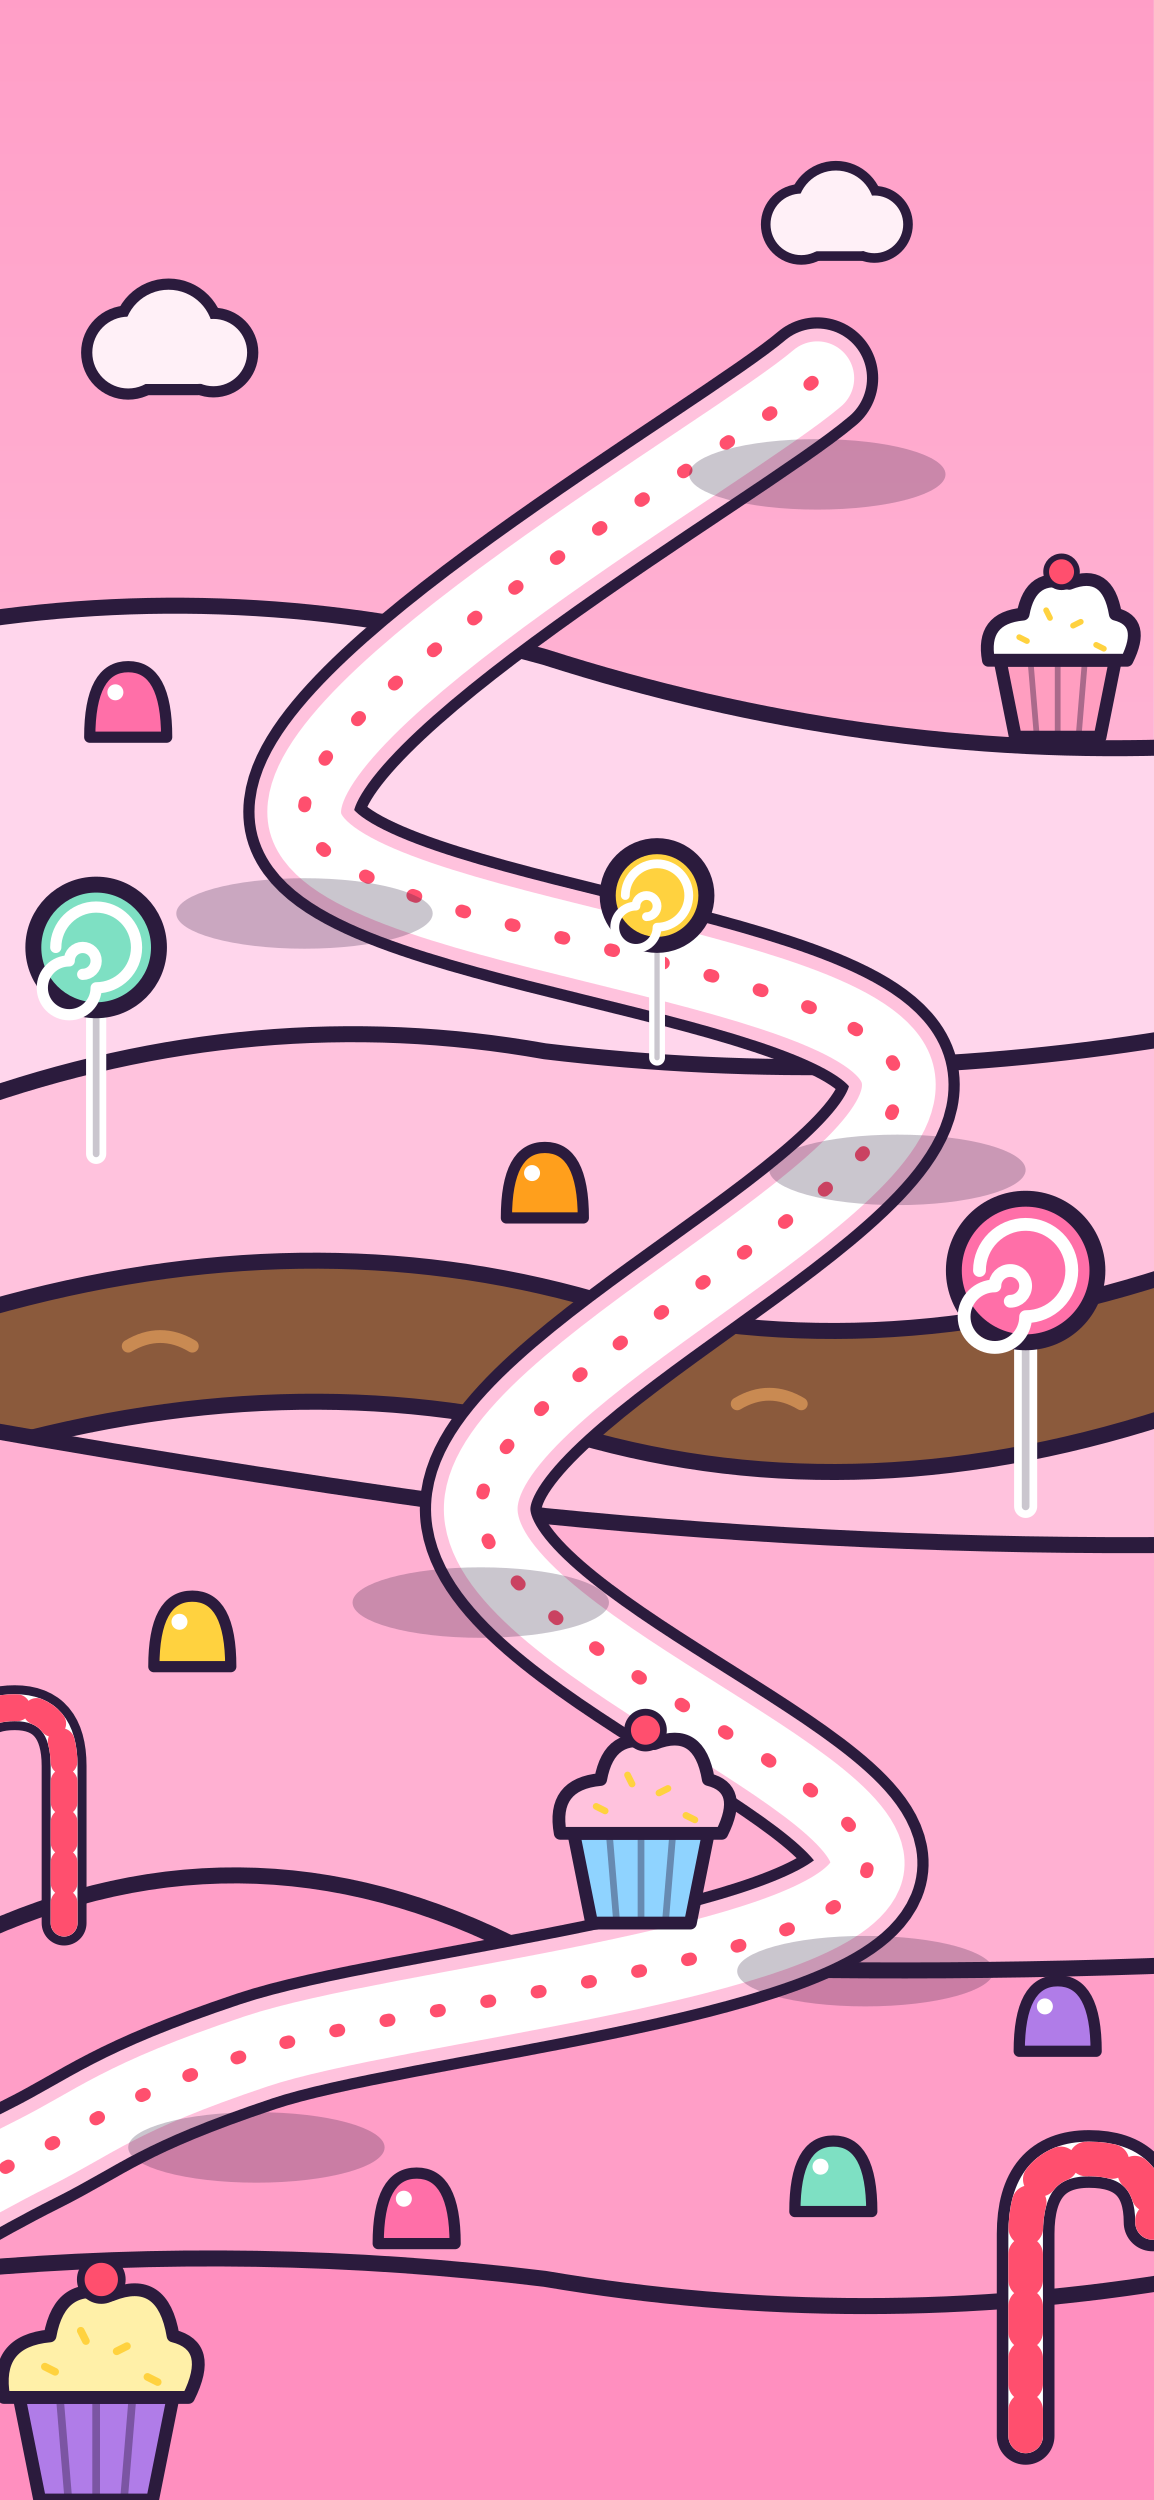
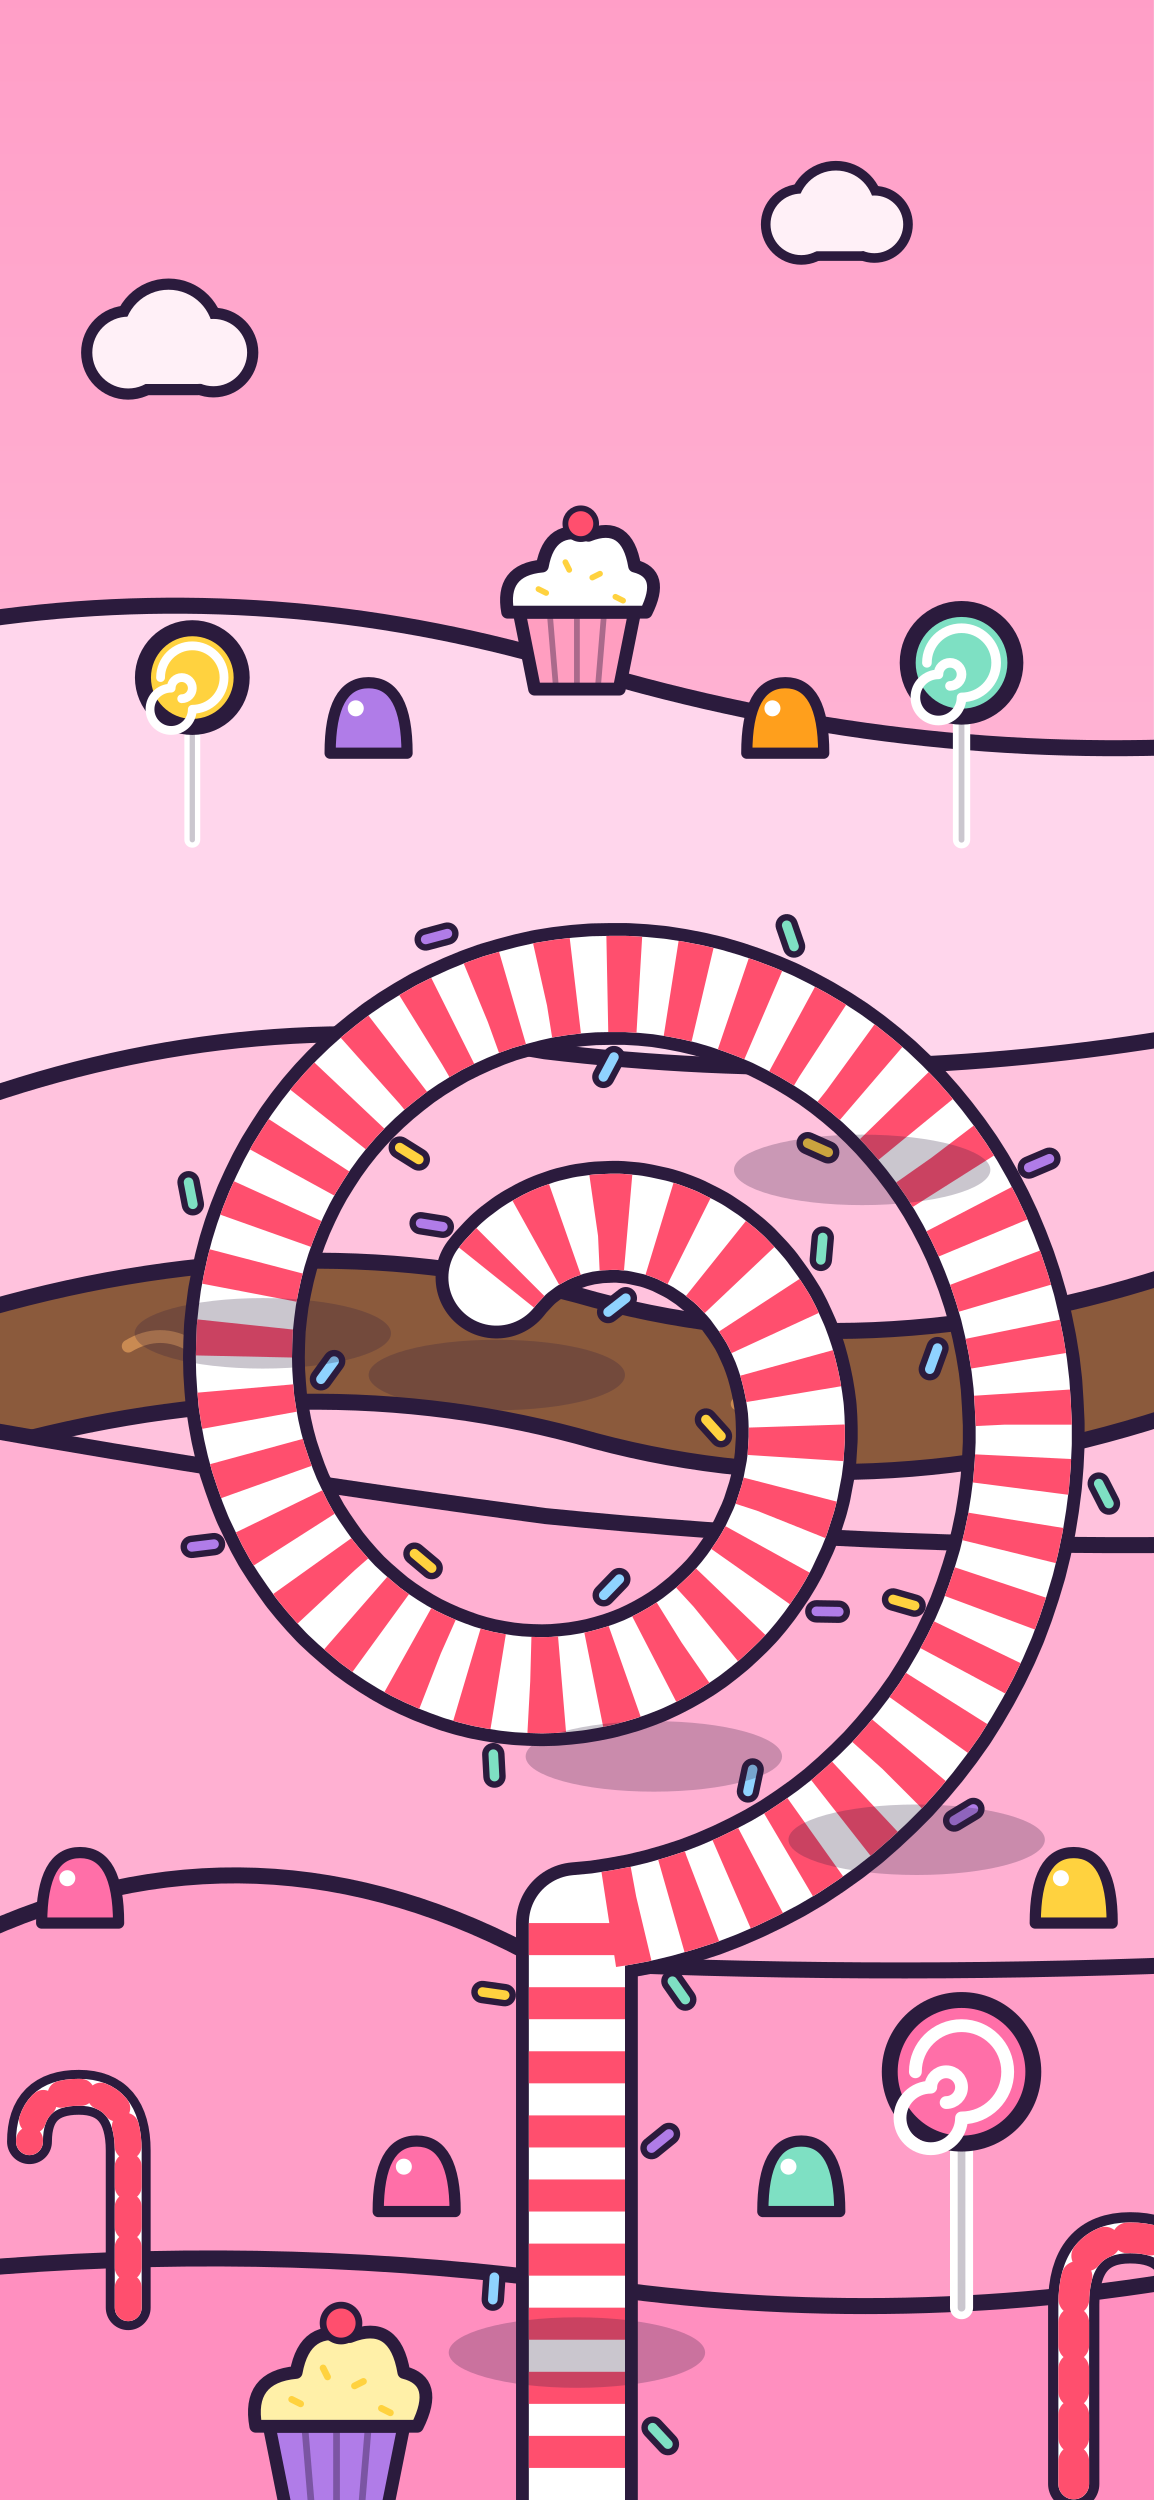
<svg xmlns="http://www.w3.org/2000/svg" viewBox="0 0 360 780" width="360" height="780">
  <defs>
    <linearGradient id="sky" x1="0" y1="0" x2="0" y2="1">
      <stop offset="0" stop-color="#FF9EC7" />
      <stop offset="1" stop-color="#FFE3F0" />
    </linearGradient>
    <g id="cloud">
      <circle cx="0" cy="0" r="16" />
      <circle cx="18" cy="-8" r="20" />
      <circle cx="38" cy="0" r="15" />
      <rect x="0" y="0" width="38" height="14" rx="7" />
    </g>
    <g id="bush">
      <circle cx="0" cy="0" r="18" />
      <circle cx="22" cy="-8" r="22" />
      <circle cx="46" cy="2" r="17" />
      <rect x="0" y="0" width="46" height="18" />
    </g>
  </defs>
  <rect width="360" height="780" fill="url(#sky)" />
  <g stroke="#2B1B3D" stroke-width="5" stroke-linejoin="round" stroke-linecap="round">
    <g transform="translate(40 110) scale(0.7)">
      <use href="#cloud" fill="#2B1B3D" stroke-width="10" />
      <use href="#cloud" fill="#FFF0F7" stroke="none" />
    </g>
    <g transform="translate(250 70) scale(0.6)">
      <use href="#cloud" fill="#2B1B3D" stroke-width="10" />
      <use href="#cloud" fill="#FFF0F7" stroke="none" />
    </g>
    <path d="M-10 194 Q80 180 170 205 Q270 237 370 233 L370 790 L-10 790 Z" fill="#FFD6EC" />
    <path d="M-10 344 Q80 312 170 328 Q270 340 370 323 L370 790 L-10 790 Z" fill="#FFC2DD" />
    <path d="M-10 410 Q90 380 180 404 Q270 430 370 396 L370 440 Q270 474 180 448 Q90 424 -10 454 Z" fill="#8B5A3C" />
    <path d="M40 420 q10 -6 20 0 M230 438 q10 -6 20 0" fill="none" stroke="#C98A52" stroke-width="4" />
    <path d="M-10 445 Q80 461 170 473 Q270 483 370 482 L370 790 L-10 790 Z" fill="#FFB0D2" />
    <path d="M-10 605 Q80 562 170 612 Q270 617 370 613 L370 790 L-10 790 Z" fill="#FF9EC7" />
    <path d="M-10 708 Q80 700 170 711 Q270 728 370 711 L370 790 L-10 790 Z" fill="#FF8FBF" />
-     <path d="M-40 700 C-31.7 695.3 -10.0 682.0 10 672 C30.0 662.0 36.7 654.5 80 640 C123.3 625.5 258.3 613.3 270 585 C281.7 556.7 148.3 511.7 150 470 C151.7 428.3 289.2 370.8 280 335 C270.8 299.2 99.2 291.2 95 255 C90.8 218.8 228.3 140.8 255 118" fill="none" stroke="#2B1B3D" stroke-width="38" />
-     <path d="M-40 700 C-31.7 695.3 -10.0 682.0 10 672 C30.0 662.0 36.7 654.5 80 640 C123.3 625.5 258.3 613.3 270 585 C281.7 556.7 148.3 511.7 150 470 C151.7 428.3 289.2 370.8 280 335 C270.8 299.2 99.2 291.2 95 255 C90.8 218.8 228.3 140.8 255 118" fill="none" stroke="#FFC2DD" stroke-width="31" />
-     <path d="M-40 700 C-31.7 695.3 -10.0 682.0 10 672 C30.0 662.0 36.7 654.5 80 640 C123.3 625.5 258.3 613.3 270 585 C281.7 556.7 148.3 511.7 150 470 C151.7 428.3 289.2 370.8 280 335 C270.8 299.2 99.2 291.2 95 255 C90.8 218.8 228.3 140.8 255 118" fill="none" stroke="#FFFFFF" stroke-width="23" />
-     <path d="M-40 700 C-31.7 695.3 -10.0 682.0 10 672 C30.0 662.0 36.7 654.5 80 640 C123.3 625.5 258.3 613.3 270 585 C281.7 556.7 148.3 511.7 150 470 C151.7 428.3 289.2 370.8 280 335 C270.8 299.2 99.2 291.2 95 255 C90.8 218.8 228.3 140.8 255 118" fill="none" stroke="#FF4F6E" stroke-width="4" stroke-dasharray="1 15" />
-     <ellipse cx="80" cy="670" rx="40" ry="11" fill="#2B1B3D" opacity="0.25" stroke="none" />
-     <ellipse cx="270" cy="615" rx="40" ry="11" fill="#2B1B3D" opacity="0.25" stroke="none" />
-     <ellipse cx="150" cy="500" rx="40" ry="11" fill="#2B1B3D" opacity="0.25" stroke="none" />
-     <ellipse cx="280" cy="365" rx="40" ry="11" fill="#2B1B3D" opacity="0.25" stroke="none" />
-     <ellipse cx="95" cy="285" rx="40" ry="11" fill="#2B1B3D" opacity="0.25" stroke="none" />
-     <ellipse cx="255" cy="148" rx="40" ry="11" fill="#2B1B3D" opacity="0.25" stroke="none" />
-     <g transform="translate(320 470) scale(0.8)" stroke-width="6.2">
+     <path d="M180.0 830.0 L180.0 828.0 L180.0 826.0 L180.0 824.0 L180.0 822.0 L180.0 820.0 L180.0 818.0 L180.0 816.0 L180.0 814.0 L180.0 812.0 L180.0 810.0 L180.0 808.0 L180.0 806.0 L180.0 804.0 L180.0 802.0 L180.0 800.0 L180.0 798.0 L180.0 796.0 L180.0 794.0 L180.0 792.0 L180.0 790.0 L180.0 788.0 L180.0 786.0 L180.0 784.0 L180.0 782.0 L180.0 780.0 L180.0 778.0 L180.0 776.0 L180.0 774.0 L180.0 772.0 L180.0 770.0 L180.0 768.0 L180.0 766.0 L180.0 764.0 L180.0 762.0 L180.0 760.0 L180.0 758.0 L180.0 756.0 L180.0 754.0 L180.0 752.0 L180.0 750.0 L180.0 748.0 L180.0 746.0 L180.0 744.0 L180.0 742.0 L180.0 740.0 L180.0 738.0 L180.0 736.0 L180.0 734.0 L180.0 732.0 L180.0 730.0 L180.0 728.0 L180.0 726.0 L180.0 724.0 L180.0 722.0 L180.0 720.0 L180.0 718.0 L180.0 716.0 L180.0 714.0 L180.0 712.0 L180.0 710.0 L180.0 708.0 L180.0 706.0 L180.0 704.0 L180.0 702.0 L180.0 700.0 L180.0 698.0 L180.0 696.0 L180.0 694.0 L180.0 692.0 L180.0 690.0 L180.0 688.0 L180.0 686.0 L180.0 684.0 L180.0 682.0 L180.0 680.0 L180.0 678.0 L180.0 676.0 L180.0 674.0 L180.0 672.0 L180.0 670.0 L180.0 668.0 L180.0 666.0 L180.0 664.0 L180.0 662.0 L180.0 660.0 L180.0 658.0 L180.0 656.0 L180.0 654.0 L180.0 652.0 L180.0 650.0 L180.0 648.0 L180.0 646.0 L180.0 644.0 L180.0 642.0 L180.0 640.0 L180.0 638.0 L180.0 636.0 L180.0 634.0 L180.0 632.0 L180.0 630.0 L180.0 628.0 L180.0 626.0 L180.0 624.0 L180.0 622.0 L180.0 620.0 L180.0 618.0 L180.0 616.0 L180.0 614.0 L180.0 612.0 L180.0 610.0 L180.0 608.0 L180.0 606.0 L180.0 604.0 L180.0 602.0 L180.0 600.0 L186.5 599.4 L193.0 598.4 L199.5 597.2 L205.8 595.7 L212.1 593.9 L218.3 591.9 L224.3 589.6 L230.3 587.0 L236.1 584.2 L241.8 581.2 L247.4 577.9 L252.8 574.3 L258.0 570.6 L263.1 566.6 L267.9 562.4 L272.6 558.0 L277.1 553.5 L281.4 548.7 L285.5 543.8 L289.4 538.7 L293.1 533.5 L296.5 528.1 L299.7 522.6 L302.7 517.0 L305.5 511.2 L308.0 505.4 L310.2 499.5 L312.2 493.5 L314.0 487.5 L315.5 481.4 L316.8 475.2 L317.8 469.0 L318.6 462.8 L319.1 456.6 L319.4 450.4 L319.4 444.2 L319.1 438.1 L318.7 431.9 L318.0 425.9 L317.0 419.8 L315.8 413.9 L314.4 408.0 L312.7 402.2 L310.8 396.5 L308.7 391.0 L306.4 385.5 L303.9 380.2 L301.2 375.0 L298.3 369.9 L295.2 365.0 L291.9 360.3 L288.4 355.7 L284.8 351.3 L281.0 347.0 L277.1 343.0 L273.0 339.1 L268.8 335.5 L264.4 332.0 L260.0 328.8 L255.4 325.8 L250.7 323.0 L245.9 320.4 L241.1 318.0 L236.2 315.9 L231.2 314.0 L226.2 312.3 L221.1 310.8 L216.0 309.6 L210.8 308.6 L205.7 307.8 L200.5 307.3 L195.4 307.0 L190.2 307.0 L185.1 307.1 L180.0 307.5 L174.9 308.1 L169.9 308.9 L165.0 310.0 L160.1 311.3 L155.3 312.7 L150.6 314.4 L146.0 316.3 L141.4 318.4 L137.0 320.6 L132.7 323.1 L128.5 325.7 L124.4 328.5 L120.5 331.5 L116.7 334.6 L113.0 337.9 L109.5 341.3 L106.1 344.9 L102.9 348.6 L99.9 352.4 L97.0 356.4 L94.4 360.4 L91.8 364.6 L89.5 368.8 L87.4 373.1 L85.4 377.5 L83.6 382.0 L82.0 386.5 L80.6 391.0 L79.4 395.6 L78.4 400.2 L77.5 404.9 L76.9 409.5 L76.4 414.2 L76.2 418.9 L76.1 423.5 L76.2 428.1 L76.5 432.7 L76.9 437.3 L77.6 441.8 L78.4 446.2 L79.4 450.6 L80.6 455.0 L82.0 459.2 L83.5 463.4 L85.1 467.4 L87.0 471.4 L88.9 475.3 L91.0 479.1 L93.3 482.7 L95.7 486.2 L98.2 489.7 L100.8 492.9 L103.6 496.1 L106.4 499.1 L109.4 501.9 L112.5 504.6 L115.6 507.2 L118.9 509.6 L122.2 511.8 L125.6 513.9 L129.0 515.8 L132.5 517.5 L136.1 519.1 L139.7 520.5 L143.3 521.8 L147.0 522.9 L150.6 523.8 L154.3 524.5 L158.0 525.1 L161.7 525.5 L165.4 525.7 L169.1 525.8 L172.8 525.7 L176.4 525.4 L180.0 525.0 L183.6 524.4 L187.1 523.7 L190.5 522.8 L193.9 521.8 L197.3 520.6 L200.6 519.3 L203.8 517.8 L206.9 516.2 L209.9 514.5 L212.8 512.7 L215.7 510.7 L218.4 508.6 L221.1 506.4 L223.6 504.1 L226.1 501.7 L228.4 499.3 L230.6 496.7 L232.7 494.0 L234.6 491.3 L236.5 488.5 L238.2 485.7 L239.8 482.8 L241.2 479.8 L242.6 476.8 L243.8 473.8 L244.8 470.7 L245.8 467.6 L246.6 464.5 L247.2 461.3 L247.8 458.2 L248.2 455.0 L248.4 451.9 L248.6 448.8 L248.6 445.7 L248.5 442.6 L248.3 439.5 L247.9 436.5 L247.4 433.5 L246.8 430.6 L246.1 427.7 L245.3 424.8 L244.4 422.1 L243.4 419.4 L242.2 416.7 L241.0 414.1 L239.7 411.6 L238.2 409.2 L236.7 406.9 L235.1 404.7 L233.5 402.5 L231.7 400.4 L229.9 398.5 L228.1 396.6 L226.1 394.8 L224.1 393.2 L222.1 391.6 L220.0 390.2 L217.9 388.8 L215.7 387.6 L213.5 386.5 L211.3 385.4 L209.0 384.5 L206.8 383.7 L204.5 383.0 L202.2 382.5 L199.9 382.0 L197.7 381.6 L195.4 381.4 L193.1 381.2 L190.9 381.2 L188.6 381.3 L186.4 381.4 L184.3 381.7 L182.1 382.0 L180.0 382.5 L177.9 383.0 L175.9 383.7 L173.9 384.4 L172.0 385.2 L170.1 386.1 L168.3 387.1 L166.5 388.1 L164.8 389.2 L163.2 390.4 L161.6 391.6 L160.1 392.9 L158.7 394.3 L157.4 395.7 L156.1 397.1 L154.9 398.6" fill="none" stroke="#2B1B3D" stroke-width="38" stroke-linejoin="round" />
+     <path d="M180.0 830.0 L180.0 828.0 L180.0 826.0 L180.0 824.0 L180.0 822.0 L180.0 820.0 L180.0 818.0 L180.0 816.0 L180.0 814.0 L180.0 812.0 L180.0 810.0 L180.0 808.0 L180.0 806.0 L180.0 804.0 L180.0 802.0 L180.0 800.0 L180.0 798.0 L180.0 796.0 L180.0 794.0 L180.0 792.0 L180.0 790.0 L180.0 788.0 L180.0 786.0 L180.0 784.0 L180.0 782.0 L180.0 780.0 L180.0 778.0 L180.0 776.0 L180.0 774.0 L180.0 772.0 L180.0 770.0 L180.0 768.0 L180.0 766.0 L180.0 764.0 L180.0 762.0 L180.0 760.0 L180.0 758.0 L180.0 756.0 L180.0 754.0 L180.0 752.0 L180.0 750.0 L180.0 748.0 L180.0 746.0 L180.0 744.0 L180.0 742.0 L180.0 740.0 L180.0 738.0 L180.0 736.0 L180.0 734.0 L180.0 732.0 L180.0 730.0 L180.0 728.0 L180.0 726.0 L180.0 724.0 L180.0 722.0 L180.0 720.0 L180.0 718.0 L180.0 716.0 L180.0 714.0 L180.0 712.0 L180.0 710.0 L180.0 708.0 L180.0 706.0 L180.0 704.0 L180.0 702.0 L180.0 700.0 L180.0 698.0 L180.0 696.0 L180.0 694.0 L180.0 692.0 L180.0 690.0 L180.0 688.0 L180.0 686.0 L180.0 684.0 L180.0 682.0 L180.0 680.0 L180.0 678.0 L180.0 676.0 L180.0 674.0 L180.0 672.0 L180.0 670.0 L180.0 668.0 L180.0 666.0 L180.0 664.0 L180.0 662.0 L180.0 660.0 L180.0 658.0 L180.0 656.0 L180.0 654.0 L180.0 652.0 L180.0 650.0 L180.0 648.0 L180.0 646.0 L180.0 644.0 L180.0 642.0 L180.0 640.0 L180.0 638.0 L180.0 636.0 L180.0 634.0 L180.0 632.0 L180.0 630.0 L180.0 628.0 L180.0 626.0 L180.0 624.0 L180.0 622.0 L180.0 620.0 L180.0 618.0 L180.0 616.0 L180.0 614.0 L180.0 612.0 L180.0 610.0 L180.0 608.0 L180.0 606.0 L180.0 604.0 L180.0 602.0 L180.0 600.0 L186.5 599.4 L193.0 598.4 L199.5 597.2 L205.8 595.7 L212.1 593.9 L218.3 591.9 L224.3 589.6 L230.3 587.0 L236.1 584.2 L241.8 581.2 L247.4 577.9 L252.8 574.3 L258.0 570.6 L263.1 566.6 L267.9 562.4 L272.6 558.0 L277.1 553.5 L281.4 548.7 L285.5 543.8 L289.4 538.7 L293.1 533.5 L296.5 528.1 L299.7 522.6 L302.7 517.0 L305.5 511.2 L308.0 505.4 L310.2 499.5 L312.2 493.5 L314.0 487.5 L315.5 481.4 L316.8 475.2 L317.8 469.0 L318.6 462.8 L319.1 456.6 L319.4 450.4 L319.4 444.2 L319.1 438.1 L318.7 431.9 L318.0 425.9 L317.0 419.8 L315.8 413.9 L314.4 408.0 L312.7 402.2 L310.8 396.5 L308.7 391.0 L306.4 385.5 L303.9 380.2 L301.2 375.0 L298.3 369.9 L295.2 365.0 L291.9 360.3 L288.4 355.7 L284.8 351.3 L281.0 347.0 L277.1 343.0 L273.0 339.1 L268.8 335.5 L264.4 332.0 L260.0 328.8 L255.4 325.8 L250.7 323.0 L245.9 320.4 L241.1 318.0 L236.2 315.9 L231.2 314.0 L226.2 312.3 L221.1 310.8 L216.0 309.6 L210.8 308.6 L205.7 307.8 L200.5 307.3 L195.4 307.0 L190.2 307.0 L185.1 307.1 L180.0 307.5 L174.9 308.1 L169.9 308.9 L165.0 310.0 L160.1 311.3 L155.3 312.7 L150.6 314.4 L146.0 316.3 L141.4 318.4 L137.0 320.6 L132.7 323.1 L128.5 325.7 L124.4 328.5 L120.5 331.5 L116.7 334.6 L113.0 337.9 L109.5 341.3 L106.1 344.9 L102.9 348.6 L99.9 352.4 L97.0 356.4 L94.4 360.4 L91.8 364.6 L89.5 368.8 L87.4 373.1 L85.4 377.5 L83.6 382.0 L82.0 386.5 L80.6 391.0 L79.4 395.6 L78.4 400.2 L77.5 404.9 L76.9 409.5 L76.4 414.2 L76.2 418.9 L76.1 423.5 L76.2 428.1 L76.5 432.7 L76.9 437.3 L77.6 441.8 L78.4 446.2 L79.4 450.6 L80.6 455.0 L82.0 459.2 L83.5 463.4 L85.1 467.4 L87.0 471.4 L88.9 475.3 L91.0 479.1 L93.3 482.7 L95.7 486.2 L98.2 489.7 L100.8 492.9 L103.6 496.1 L106.4 499.1 L109.4 501.9 L112.5 504.6 L115.6 507.2 L118.9 509.6 L122.2 511.8 L125.6 513.9 L129.0 515.8 L132.5 517.5 L136.1 519.1 L139.7 520.5 L143.3 521.8 L147.0 522.9 L150.6 523.8 L154.3 524.5 L158.0 525.1 L161.7 525.5 L165.4 525.7 L169.1 525.8 L172.8 525.7 L176.4 525.4 L180.0 525.0 L183.6 524.4 L187.1 523.7 L190.5 522.8 L193.9 521.8 L197.3 520.6 L200.6 519.3 L203.8 517.8 L206.9 516.2 L209.9 514.5 L212.8 512.7 L215.7 510.7 L218.4 508.6 L221.1 506.4 L223.6 504.1 L226.1 501.7 L228.4 499.3 L230.6 496.7 L232.7 494.0 L234.6 491.3 L236.5 488.5 L238.2 485.7 L239.8 482.8 L241.2 479.8 L242.6 476.8 L243.8 473.8 L244.8 470.7 L245.8 467.6 L246.6 464.5 L247.2 461.3 L247.8 458.2 L248.2 455.0 L248.4 451.9 L248.6 448.8 L248.6 445.7 L248.5 442.6 L248.3 439.5 L247.9 436.5 L247.4 433.5 L246.8 430.6 L246.1 427.7 L245.3 424.8 L244.4 422.1 L243.4 419.4 L242.2 416.7 L241.0 414.1 L239.7 411.6 L238.2 409.2 L236.7 406.9 L235.1 404.7 L233.5 402.5 L231.7 400.4 L229.9 398.5 L228.1 396.6 L226.1 394.8 L224.1 393.2 L222.1 391.6 L220.0 390.2 L217.9 388.8 L215.7 387.6 L213.5 386.5 L211.3 385.4 L209.0 384.5 L206.8 383.7 L204.5 383.0 L202.2 382.5 L199.9 382.0 L197.7 381.6 L195.4 381.4 L193.1 381.2 L190.9 381.2 L188.6 381.3 L186.4 381.4 L184.3 381.7 L182.1 382.0 L180.0 382.5 L177.9 383.0 L175.9 383.7 L173.9 384.4 L172.0 385.2 L170.1 386.1 L168.3 387.1 L166.5 388.1 L164.8 389.2 L163.2 390.4 L161.6 391.6 L160.1 392.9 L158.7 394.3 L157.4 395.7 L156.1 397.1 L154.9 398.6" fill="none" stroke="#FFFFFF" stroke-width="30" stroke-linejoin="round" />
+     <path d="M180.0 830.0 L180.0 828.0 L180.0 826.0 L180.0 824.0 L180.0 822.0 L180.0 820.0 L180.0 818.0 L180.0 816.0 L180.0 814.0 L180.0 812.0 L180.0 810.0 L180.0 808.0 L180.0 806.0 L180.0 804.0 L180.0 802.0 L180.0 800.0 L180.0 798.0 L180.0 796.0 L180.0 794.0 L180.0 792.0 L180.0 790.0 L180.0 788.0 L180.0 786.0 L180.0 784.0 L180.0 782.0 L180.0 780.0 L180.0 778.0 L180.0 776.0 L180.0 774.0 L180.0 772.0 L180.0 770.0 L180.0 768.0 L180.0 766.0 L180.0 764.0 L180.0 762.0 L180.0 760.0 L180.0 758.0 L180.0 756.0 L180.0 754.0 L180.0 752.0 L180.0 750.0 L180.0 748.0 L180.0 746.0 L180.0 744.0 L180.0 742.0 L180.0 740.0 L180.0 738.0 L180.0 736.0 L180.0 734.0 L180.0 732.0 L180.0 730.0 L180.0 728.0 L180.0 726.0 L180.0 724.0 L180.0 722.0 L180.0 720.0 L180.0 718.0 L180.0 716.0 L180.0 714.0 L180.0 712.0 L180.0 710.0 L180.0 708.0 L180.0 706.0 L180.0 704.0 L180.0 702.0 L180.0 700.0 L180.0 698.0 L180.0 696.0 L180.0 694.0 L180.0 692.0 L180.0 690.0 L180.0 688.0 L180.0 686.0 L180.0 684.0 L180.0 682.0 L180.0 680.0 L180.0 678.0 L180.0 676.0 L180.0 674.0 L180.0 672.0 L180.0 670.0 L180.0 668.0 L180.0 666.0 L180.0 664.0 L180.0 662.0 L180.0 660.0 L180.0 658.0 L180.0 656.0 L180.0 654.0 L180.0 652.0 L180.0 650.0 L180.0 648.0 L180.0 646.0 L180.0 644.0 L180.0 642.0 L180.0 640.0 L180.0 638.0 L180.0 636.0 L180.0 634.0 L180.0 632.0 L180.0 630.0 L180.0 628.0 L180.0 626.0 L180.0 624.0 L180.0 622.0 L180.0 620.0 L180.0 618.0 L180.0 616.0 L180.0 614.0 L180.0 612.0 L180.0 610.0 L180.0 608.0 L180.0 606.0 L180.0 604.0 L180.0 602.0 L180.0 600.0 L186.5 599.4 L193.0 598.4 L199.5 597.2 L205.8 595.7 L212.1 593.9 L218.3 591.9 L224.3 589.6 L230.3 587.0 L236.1 584.2 L241.8 581.2 L247.4 577.9 L252.8 574.3 L258.0 570.6 L263.1 566.6 L267.9 562.4 L272.6 558.0 L277.1 553.5 L281.4 548.7 L285.5 543.8 L289.4 538.7 L293.1 533.5 L296.5 528.1 L299.7 522.6 L302.7 517.0 L305.5 511.2 L308.0 505.4 L310.2 499.5 L312.2 493.5 L314.0 487.5 L315.5 481.4 L316.8 475.2 L317.8 469.0 L318.6 462.8 L319.1 456.6 L319.4 450.4 L319.4 444.2 L319.1 438.1 L318.7 431.9 L318.0 425.9 L317.0 419.8 L315.8 413.9 L314.4 408.0 L312.7 402.2 L310.8 396.5 L308.7 391.0 L306.4 385.5 L303.9 380.2 L301.2 375.0 L298.3 369.9 L295.2 365.0 L291.9 360.3 L288.4 355.7 L284.8 351.3 L281.0 347.0 L277.1 343.0 L273.0 339.1 L268.8 335.5 L264.4 332.0 L260.0 328.8 L255.4 325.8 L250.7 323.0 L245.9 320.4 L241.1 318.0 L236.2 315.9 L231.2 314.0 L226.2 312.3 L221.1 310.8 L216.0 309.6 L210.8 308.6 L205.7 307.8 L200.5 307.3 L195.4 307.0 L190.2 307.0 L185.1 307.1 L180.0 307.5 L174.9 308.1 L169.9 308.9 L165.0 310.0 L160.1 311.3 L155.3 312.7 L150.6 314.4 L146.0 316.3 L141.4 318.4 L137.0 320.6 L132.7 323.1 L128.5 325.7 L124.4 328.5 L120.5 331.5 L116.7 334.6 L113.0 337.9 L109.5 341.3 L106.1 344.9 L102.9 348.6 L99.9 352.4 L97.0 356.4 L94.4 360.4 L91.8 364.6 L89.5 368.8 L87.4 373.1 L85.4 377.5 L83.6 382.0 L82.0 386.5 L80.6 391.0 L79.4 395.6 L78.4 400.2 L77.5 404.9 L76.9 409.5 L76.4 414.2 L76.2 418.9 L76.1 423.5 L76.2 428.1 L76.5 432.7 L76.9 437.3 L77.6 441.8 L78.4 446.2 L79.4 450.6 L80.6 455.0 L82.0 459.2 L83.5 463.4 L85.1 467.4 L87.0 471.4 L88.9 475.3 L91.0 479.1 L93.3 482.7 L95.7 486.2 L98.2 489.7 L100.8 492.9 L103.6 496.1 L106.4 499.1 L109.4 501.9 L112.5 504.6 L115.6 507.2 L118.9 509.6 L122.2 511.8 L125.6 513.9 L129.0 515.8 L132.5 517.5 L136.1 519.1 L139.7 520.5 L143.3 521.8 L147.0 522.9 L150.6 523.8 L154.3 524.5 L158.0 525.1 L161.7 525.5 L165.4 525.7 L169.1 525.8 L172.8 525.7 L176.4 525.4 L180.0 525.0 L183.6 524.4 L187.1 523.7 L190.5 522.8 L193.9 521.8 L197.3 520.6 L200.6 519.3 L203.8 517.8 L206.9 516.2 L209.9 514.5 L212.8 512.7 L215.7 510.7 L218.4 508.6 L221.1 506.4 L223.6 504.1 L226.1 501.7 L228.4 499.3 L230.6 496.7 L232.7 494.0 L234.6 491.3 L236.5 488.5 L238.2 485.7 L239.8 482.8 L241.2 479.8 L242.6 476.8 L243.8 473.8 L244.8 470.7 L245.8 467.6 L246.6 464.5 L247.2 461.3 L247.8 458.2 L248.2 455.0 L248.4 451.9 L248.6 448.8 L248.6 445.7 L248.5 442.6 L248.3 439.5 L247.9 436.5 L247.4 433.5 L246.8 430.6 L246.1 427.7 L245.3 424.8 L244.4 422.1 L243.4 419.4 L242.2 416.7 L241.0 414.1 L239.7 411.6 L238.2 409.2 L236.7 406.9 L235.1 404.7 L233.5 402.5 L231.7 400.4 L229.9 398.5 L228.1 396.6 L226.1 394.8 L224.1 393.2 L222.1 391.6 L220.0 390.2 L217.9 388.8 L215.7 387.6 L213.5 386.5 L211.3 385.4 L209.0 384.5 L206.8 383.7 L204.5 383.0 L202.2 382.5 L199.9 382.0 L197.7 381.6 L195.4 381.4 L193.1 381.2 L190.9 381.2 L188.6 381.3 L186.4 381.4 L184.3 381.7 L182.1 382.0 L180.0 382.5 L177.9 383.0 L175.9 383.7 L173.9 384.4 L172.0 385.2 L170.1 386.1 L168.3 387.1 L166.5 388.1 L164.8 389.2 L163.2 390.4 L161.6 391.6 L160.1 392.9 L158.7 394.3 L157.4 395.7 L156.1 397.1 L154.9 398.6" fill="none" stroke="#FF4F6E" stroke-width="30" stroke-linejoin="round" stroke-dasharray="10 10" stroke-linecap="butt" />
+     <rect x="148.0" y="803.5" width="12" height="5" rx="2.5" fill="#FFD23F" stroke-width="2" transform="rotate(0 154.0 806.0)" />
+     <rect x="200.0" y="757.5" width="12" height="5" rx="2.5" fill="#7EE0C3" stroke-width="2" transform="rotate(47 206.0 760.0)" />
+     <rect x="148.0" y="711.5" width="12" height="5" rx="2.5" fill="#8FD3FF" stroke-width="2" transform="rotate(94 154.0 714.0)" />
+     <rect x="200.0" y="665.5" width="12" height="5" rx="2.5" fill="#B07CE8" stroke-width="2" transform="rotate(141 206.0 668.0)" />
+     <rect x="148.0" y="619.5" width="12" height="5" rx="2.5" fill="#FFD23F" stroke-width="2" transform="rotate(8 154.0 622.0)" />
+     <rect x="205.8" y="618.5" width="12" height="5" rx="2.5" fill="#7EE0C3" stroke-width="2" transform="rotate(55 211.8 621.0)" />
+     <rect x="228.1" y="553.0" width="12" height="5" rx="2.5" fill="#8FD3FF" stroke-width="2" transform="rotate(102 234.1 555.5)" />
+     <rect x="294.7" y="563.7" width="12" height="5" rx="2.5" fill="#B07CE8" stroke-width="2" transform="rotate(149 300.7 566.2)" />
+     <rect x="276.0" y="497.5" width="12" height="5" rx="2.5" fill="#FFD23F" stroke-width="2" transform="rotate(16 282.0 500.0)" />
+     <rect x="338.4" y="463.5" width="12" height="5" rx="2.5" fill="#7EE0C3" stroke-width="2" transform="rotate(63 344.4 466.0)" />
+     <rect x="285.3" y="421.4" width="12" height="5" rx="2.5" fill="#8FD3FF" stroke-width="2" transform="rotate(110 291.3 423.9)" />
+     <rect x="318.2" y="360.4" width="12" height="5" rx="2.5" fill="#B07CE8" stroke-width="2" transform="rotate(157 324.2 362.9)" />
+     <rect x="249.2" y="355.6" width="12" height="5" rx="2.5" fill="#FFD23F" stroke-width="2" transform="rotate(24 255.2 358.1)" />
+     <rect x="240.6" y="289.5" width="12" height="5" rx="2.5" fill="#7EE0C3" stroke-width="2" transform="rotate(71 246.6 292.0)" />
+     <rect x="183.9" y="330.4" width="12" height="5" rx="2.5" fill="#8FD3FF" stroke-width="2" transform="rotate(118 189.9 332.9)" />
+     <rect x="130.2" y="289.7" width="12" height="5" rx="2.5" fill="#B07CE8" stroke-width="2" transform="rotate(165 136.2 292.2)" />
+     <rect x="121.7" y="357.4" width="12" height="5" rx="2.5" fill="#FFD23F" stroke-width="2" transform="rotate(32 127.7 359.9)" />
+     <rect x="53.5" y="369.8" width="12" height="5" rx="2.5" fill="#7EE0C3" stroke-width="2" transform="rotate(79 59.5 372.3)" />
+     <rect x="96.2" y="425.0" width="12" height="5" rx="2.5" fill="#8FD3FF" stroke-width="2" transform="rotate(126 102.2 427.5)" />
+     <rect x="57.3" y="479.7" width="12" height="5" rx="2.5" fill="#B07CE8" stroke-width="2" transform="rotate(173 63.3 482.2)" />
+     <rect x="126.0" y="484.5" width="12" height="5" rx="2.5" fill="#FFD23F" stroke-width="2" transform="rotate(40 132.0 487.0)" />
+     <rect x="148.1" y="548.3" width="12" height="5" rx="2.5" fill="#7EE0C3" stroke-width="2" transform="rotate(87 154.1 550.8)" />
+     <rect x="184.8" y="492.7" width="12" height="5" rx="2.5" fill="#8FD3FF" stroke-width="2" transform="rotate(134 190.8 495.2)" />
+     <rect x="252.2" y="500.3" width="12" height="5" rx="2.5" fill="#B07CE8" stroke-width="2" transform="rotate(1 258.2 502.8)" />
+     <rect x="216.6" y="443.0" width="12" height="5" rx="2.5" fill="#FFD23F" stroke-width="2" transform="rotate(48 222.6 445.5)" />
+     <rect x="250.4" y="387.1" width="12" height="5" rx="2.5" fill="#7EE0C3" stroke-width="2" transform="rotate(95 256.4 389.6)" />
+     <rect x="186.5" y="404.7" width="12" height="5" rx="2.5" fill="#8FD3FF" stroke-width="2" transform="rotate(142 192.5 407.2)" />
+     <rect x="128.7" y="379.7" width="12" height="5" rx="2.5" fill="#B07CE8" stroke-width="2" transform="rotate(9 134.7 382.2)" />
+     <ellipse cx="180" cy="734" rx="40" ry="11" fill="#2B1B3D" opacity="0.25" stroke="none" />
+     <ellipse cx="286" cy="574" rx="40" ry="11" fill="#2B1B3D" opacity="0.25" stroke="none" />
+     <ellipse cx="269" cy="365" rx="40" ry="11" fill="#2B1B3D" opacity="0.25" stroke="none" />
+     <ellipse cx="82" cy="416" rx="40" ry="11" fill="#2B1B3D" opacity="0.25" stroke="none" />
+     <ellipse cx="204" cy="548" rx="40" ry="11" fill="#2B1B3D" opacity="0.25" stroke="none" />
+     <ellipse cx="155" cy="429" rx="40" ry="11" fill="#2B1B3D" opacity="0.25" stroke="none" />
+     <g transform="translate(300 720) scale(0.8)" stroke-width="6.2">
      <path d="M0 0 L0 -70" fill="none" stroke="#FFFFFF" stroke-width="9" />
      <path d="M0 0 L0 -70" fill="none" stroke="#2B1B3D" stroke-width="3" opacity=".25" />
      <circle cx="0" cy="-92" r="28" fill="#FF6FA8" />
      <path d="M0 -92 m-18 0 a18 18 0 1 1 18 18 a12 12 0 1 1 -12 -12 a6 6 0 1 1 6 6" fill="none" stroke="#FFFFFF" stroke-width="5" />
    </g>
-     <g transform="translate(30 360) scale(0.7)" stroke-width="7.1">
+     <g transform="translate(300 262) scale(0.6)" stroke-width="8.3">
      <path d="M0 0 L0 -70" fill="none" stroke="#FFFFFF" stroke-width="9" />
      <path d="M0 0 L0 -70" fill="none" stroke="#2B1B3D" stroke-width="3" opacity=".25" />
      <circle cx="0" cy="-92" r="28" fill="#7EE0C3" />
      <path d="M0 -92 m-18 0 a18 18 0 1 1 18 18 a12 12 0 1 1 -12 -12 a6 6 0 1 1 6 6" fill="none" stroke="#FFFFFF" stroke-width="5" />
    </g>
-     <g transform="translate(205 330) scale(0.55)" stroke-width="9.1">
+     <g transform="translate(60 262) scale(0.55)" stroke-width="9.1">
      <path d="M0 0 L0 -70" fill="none" stroke="#FFFFFF" stroke-width="9" />
      <path d="M0 0 L0 -70" fill="none" stroke="#2B1B3D" stroke-width="3" opacity=".25" />
      <circle cx="0" cy="-92" r="28" fill="#FFD23F" />
      <path d="M0 -92 m-18 0 a18 18 0 1 1 18 18 a12 12 0 1 1 -12 -12 a6 6 0 1 1 6 6" fill="none" stroke="#FFFFFF" stroke-width="5" />
    </g>
-     <g transform="translate(320 760) scale(0.9 0.9)">
+     <g transform="translate(335 775) scale(0.8 0.8)">
      <path d="M0 0 L0 -70 Q0 -96 22 -96 Q44 -96 44 -74" fill="none" stroke="#2B1B3D" stroke-width="20" />
      <path d="M0 0 L0 -70 Q0 -96 22 -96 Q44 -96 44 -74" fill="none" stroke="#FFFFFF" stroke-width="12" />
      <path d="M0 0 L0 -70 Q0 -96 22 -96 Q44 -96 44 -74" fill="none" stroke="#FF4F6E" stroke-width="12" stroke-dasharray="9 9" />
    </g>
-     <g transform="translate(20 600) scale(-0.7 0.7)">
+     <g transform="translate(40 720) scale(-0.7 0.7)">
      <path d="M0 0 L0 -70 Q0 -96 22 -96 Q44 -96 44 -74" fill="none" stroke="#2B1B3D" stroke-width="20" />
      <path d="M0 0 L0 -70 Q0 -96 22 -96 Q44 -96 44 -74" fill="none" stroke="#FFFFFF" stroke-width="12" />
      <path d="M0 0 L0 -70 Q0 -96 22 -96 Q44 -96 44 -74" fill="none" stroke="#FF4F6E" stroke-width="12" stroke-dasharray="9 9" />
    </g>
-     <g transform="translate(200 600) scale(0.7)" stroke-width="5.7">
-       <path d="M-30 -40 L30 -40 L22 0 L-22 0 Z" fill="#8FD3FF" />
-       <path d="M-14 -38 L-11 -2 M0 -38 L0 -2 M14 -38 L11 -2" fill="none" stroke-width="3" opacity=".4" />
-       <path d="M-36 -40 Q-40 -62 -18 -64 Q-14 -86 6 -80 Q26 -88 30 -64 Q46 -60 36 -40 Z" fill="#FFC2DD" />
-       <circle cx="2" cy="-86" r="8" fill="#FF4F6E" stroke-width="3" />
-       <path d="M-20 -52 L-16 -50 M8 -58 L12 -60 M20 -48 L24 -46 M-6 -66 L-4 -62" fill="none" stroke="#FFD23F" stroke-width="3" />
-     </g>
-     <g transform="translate(330 230) scale(0.6)" stroke-width="6.7">
+     <g transform="translate(180 215) scale(0.6)" stroke-width="6.7">
      <path d="M-30 -40 L30 -40 L22 0 L-22 0 Z" fill="#FF9EC0" />
      <path d="M-14 -38 L-11 -2 M0 -38 L0 -2 M14 -38 L11 -2" fill="none" stroke-width="3" opacity=".4" />
      <path d="M-36 -40 Q-40 -62 -18 -64 Q-14 -86 6 -80 Q26 -88 30 -64 Q46 -60 36 -40 Z" fill="#FFFFFF" />
      <circle cx="2" cy="-86" r="8" fill="#FF4F6E" stroke-width="3" />
      <path d="M-20 -52 L-16 -50 M8 -58 L12 -60 M20 -48 L24 -46 M-6 -66 L-4 -62" fill="none" stroke="#FFD23F" stroke-width="3" />
    </g>
-     <g transform="translate(30 780) scale(0.8)" stroke-width="5.0">
+     <g transform="translate(105 785) scale(0.7)" stroke-width="5.7">
      <path d="M-30 -40 L30 -40 L22 0 L-22 0 Z" fill="#B07CE8" />
      <path d="M-14 -38 L-11 -2 M0 -38 L0 -2 M14 -38 L11 -2" fill="none" stroke-width="3" opacity=".4" />
      <path d="M-36 -40 Q-40 -62 -18 -64 Q-14 -86 6 -80 Q26 -88 30 -64 Q46 -60 36 -40 Z" fill="#FFF0A8" />
      <circle cx="2" cy="-86" r="8" fill="#FF4F6E" stroke-width="3" />
      <path d="M-20 -52 L-16 -50 M8 -58 L12 -60 M20 -48 L24 -46 M-6 -66 L-4 -62" fill="none" stroke="#FFD23F" stroke-width="3" />
    </g>
-     <path d="M118 700 Q118 678 130 678 Q142 678 142 700 Z" fill="#FF6FA8" stroke-width="3.5" />
-     <circle cx="126" cy="686" r="2.5" fill="#FFFFFF" stroke="none" />
-     <path d="M248 690 Q248 668 260 668 Q272 668 272 690 Z" fill="#7EE0C3" stroke-width="3.5" />
-     <circle cx="256" cy="676" r="2.5" fill="#FFFFFF" stroke="none" />
-     <path d="M48 520 Q48 498 60 498 Q72 498 72 520 Z" fill="#FFD23F" stroke-width="3.5" />
-     <circle cx="56" cy="506" r="2.5" fill="#FFFFFF" stroke="none" />
-     <path d="M318 640 Q318 618 330 618 Q342 618 342 640 Z" fill="#B07CE8" stroke-width="3.5" />
-     <circle cx="326" cy="626" r="2.5" fill="#FFFFFF" stroke="none" />
-     <path d="M158 380 Q158 358 170 358 Q182 358 182 380 Z" fill="#FF9F1C" stroke-width="3.5" />
-     <circle cx="166" cy="366" r="2.5" fill="#FFFFFF" stroke="none" />
-     <path d="M28 230 Q28 208 40 208 Q52 208 52 230 Z" fill="#FF6FA8" stroke-width="3.5" />
-     <circle cx="36" cy="216" r="2.5" fill="#FFFFFF" stroke="none" />
+     <path d="M118 690 Q118 668 130 668 Q142 668 142 690 Z" fill="#FF6FA8" stroke-width="3.5" />
+     <circle cx="126" cy="676" r="2.5" fill="#FFFFFF" stroke="none" />
+     <path d="M238 690 Q238 668 250 668 Q262 668 262 690 Z" fill="#7EE0C3" stroke-width="3.5" />
+     <circle cx="246" cy="676" r="2.5" fill="#FFFFFF" stroke="none" />
+     <path d="M323 600 Q323 578 335 578 Q347 578 347 600 Z" fill="#FFD23F" stroke-width="3.5" />
+     <circle cx="331" cy="586" r="2.5" fill="#FFFFFF" stroke="none" />
+     <path d="M103 235 Q103 213 115 213 Q127 213 127 235 Z" fill="#B07CE8" stroke-width="3.5" />
+     <circle cx="111" cy="221" r="2.5" fill="#FFFFFF" stroke="none" />
+     <path d="M233 235 Q233 213 245 213 Q257 213 257 235 Z" fill="#FF9F1C" stroke-width="3.5" />
+     <circle cx="241" cy="221" r="2.5" fill="#FFFFFF" stroke="none" />
+     <path d="M13 600 Q13 578 25 578 Q37 578 37 600 Z" fill="#FF6FA8" stroke-width="3.5" />
+     <circle cx="21" cy="586" r="2.5" fill="#FFFFFF" stroke="none" />
  </g>
</svg>
